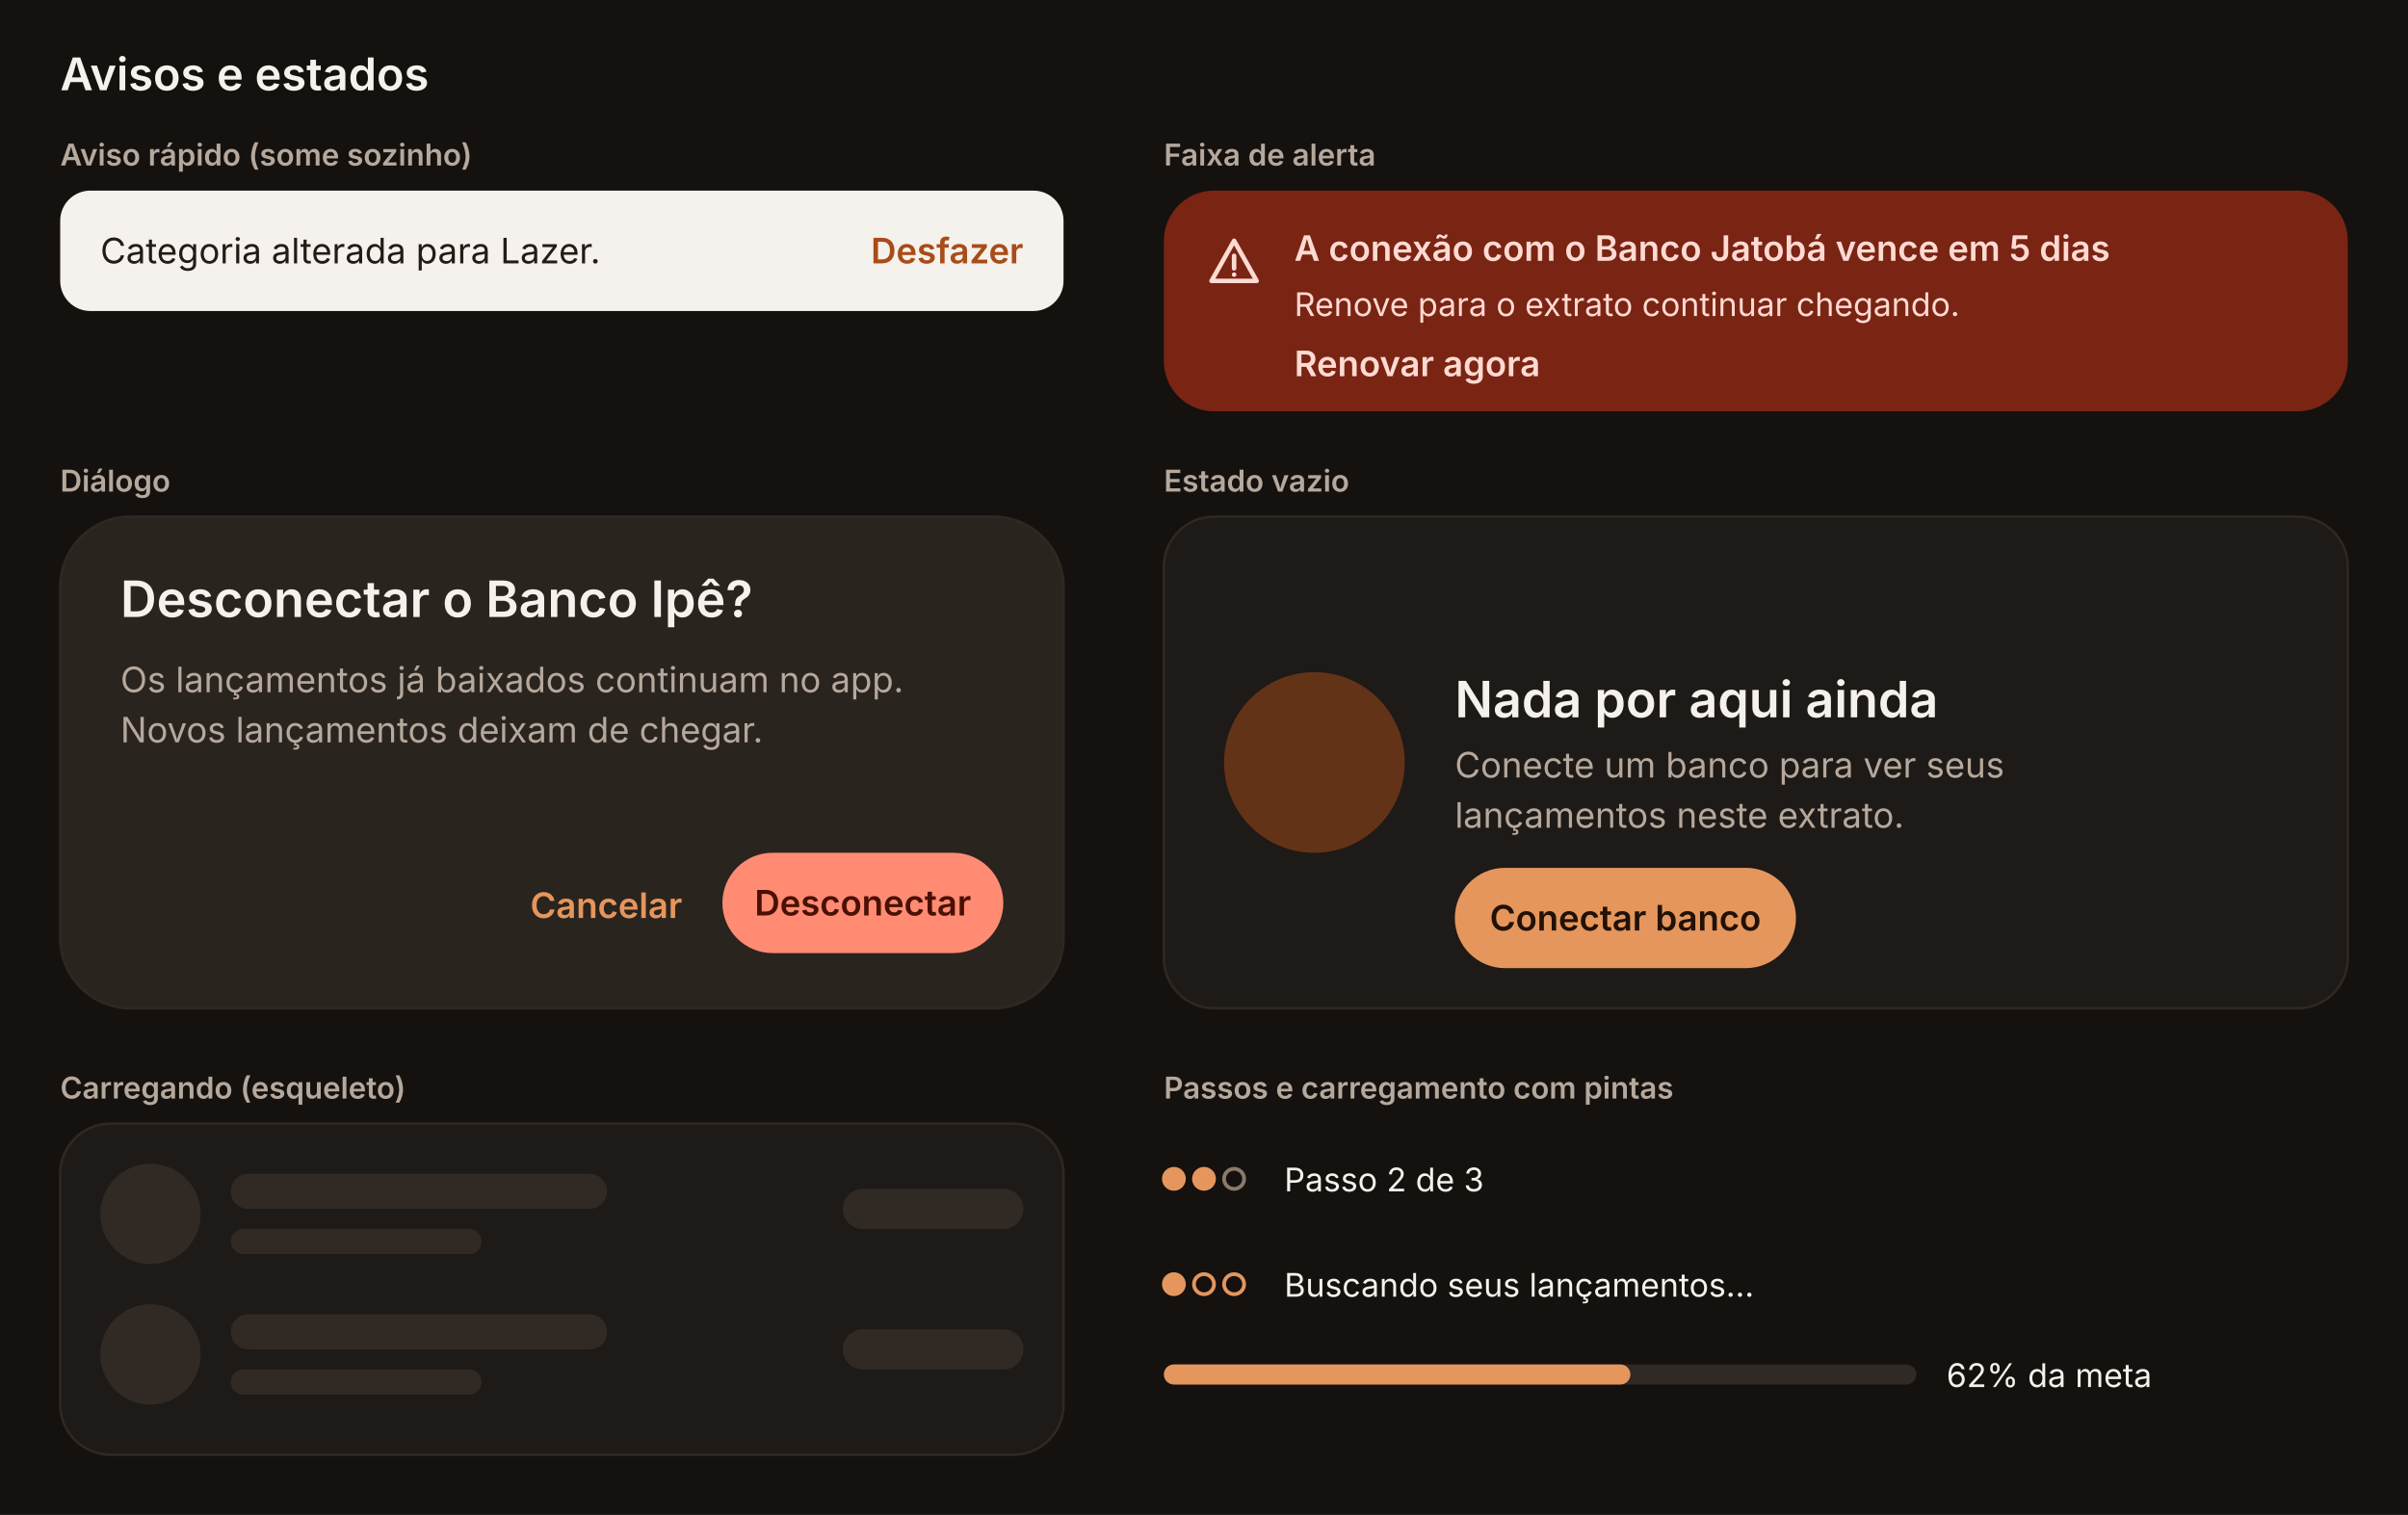
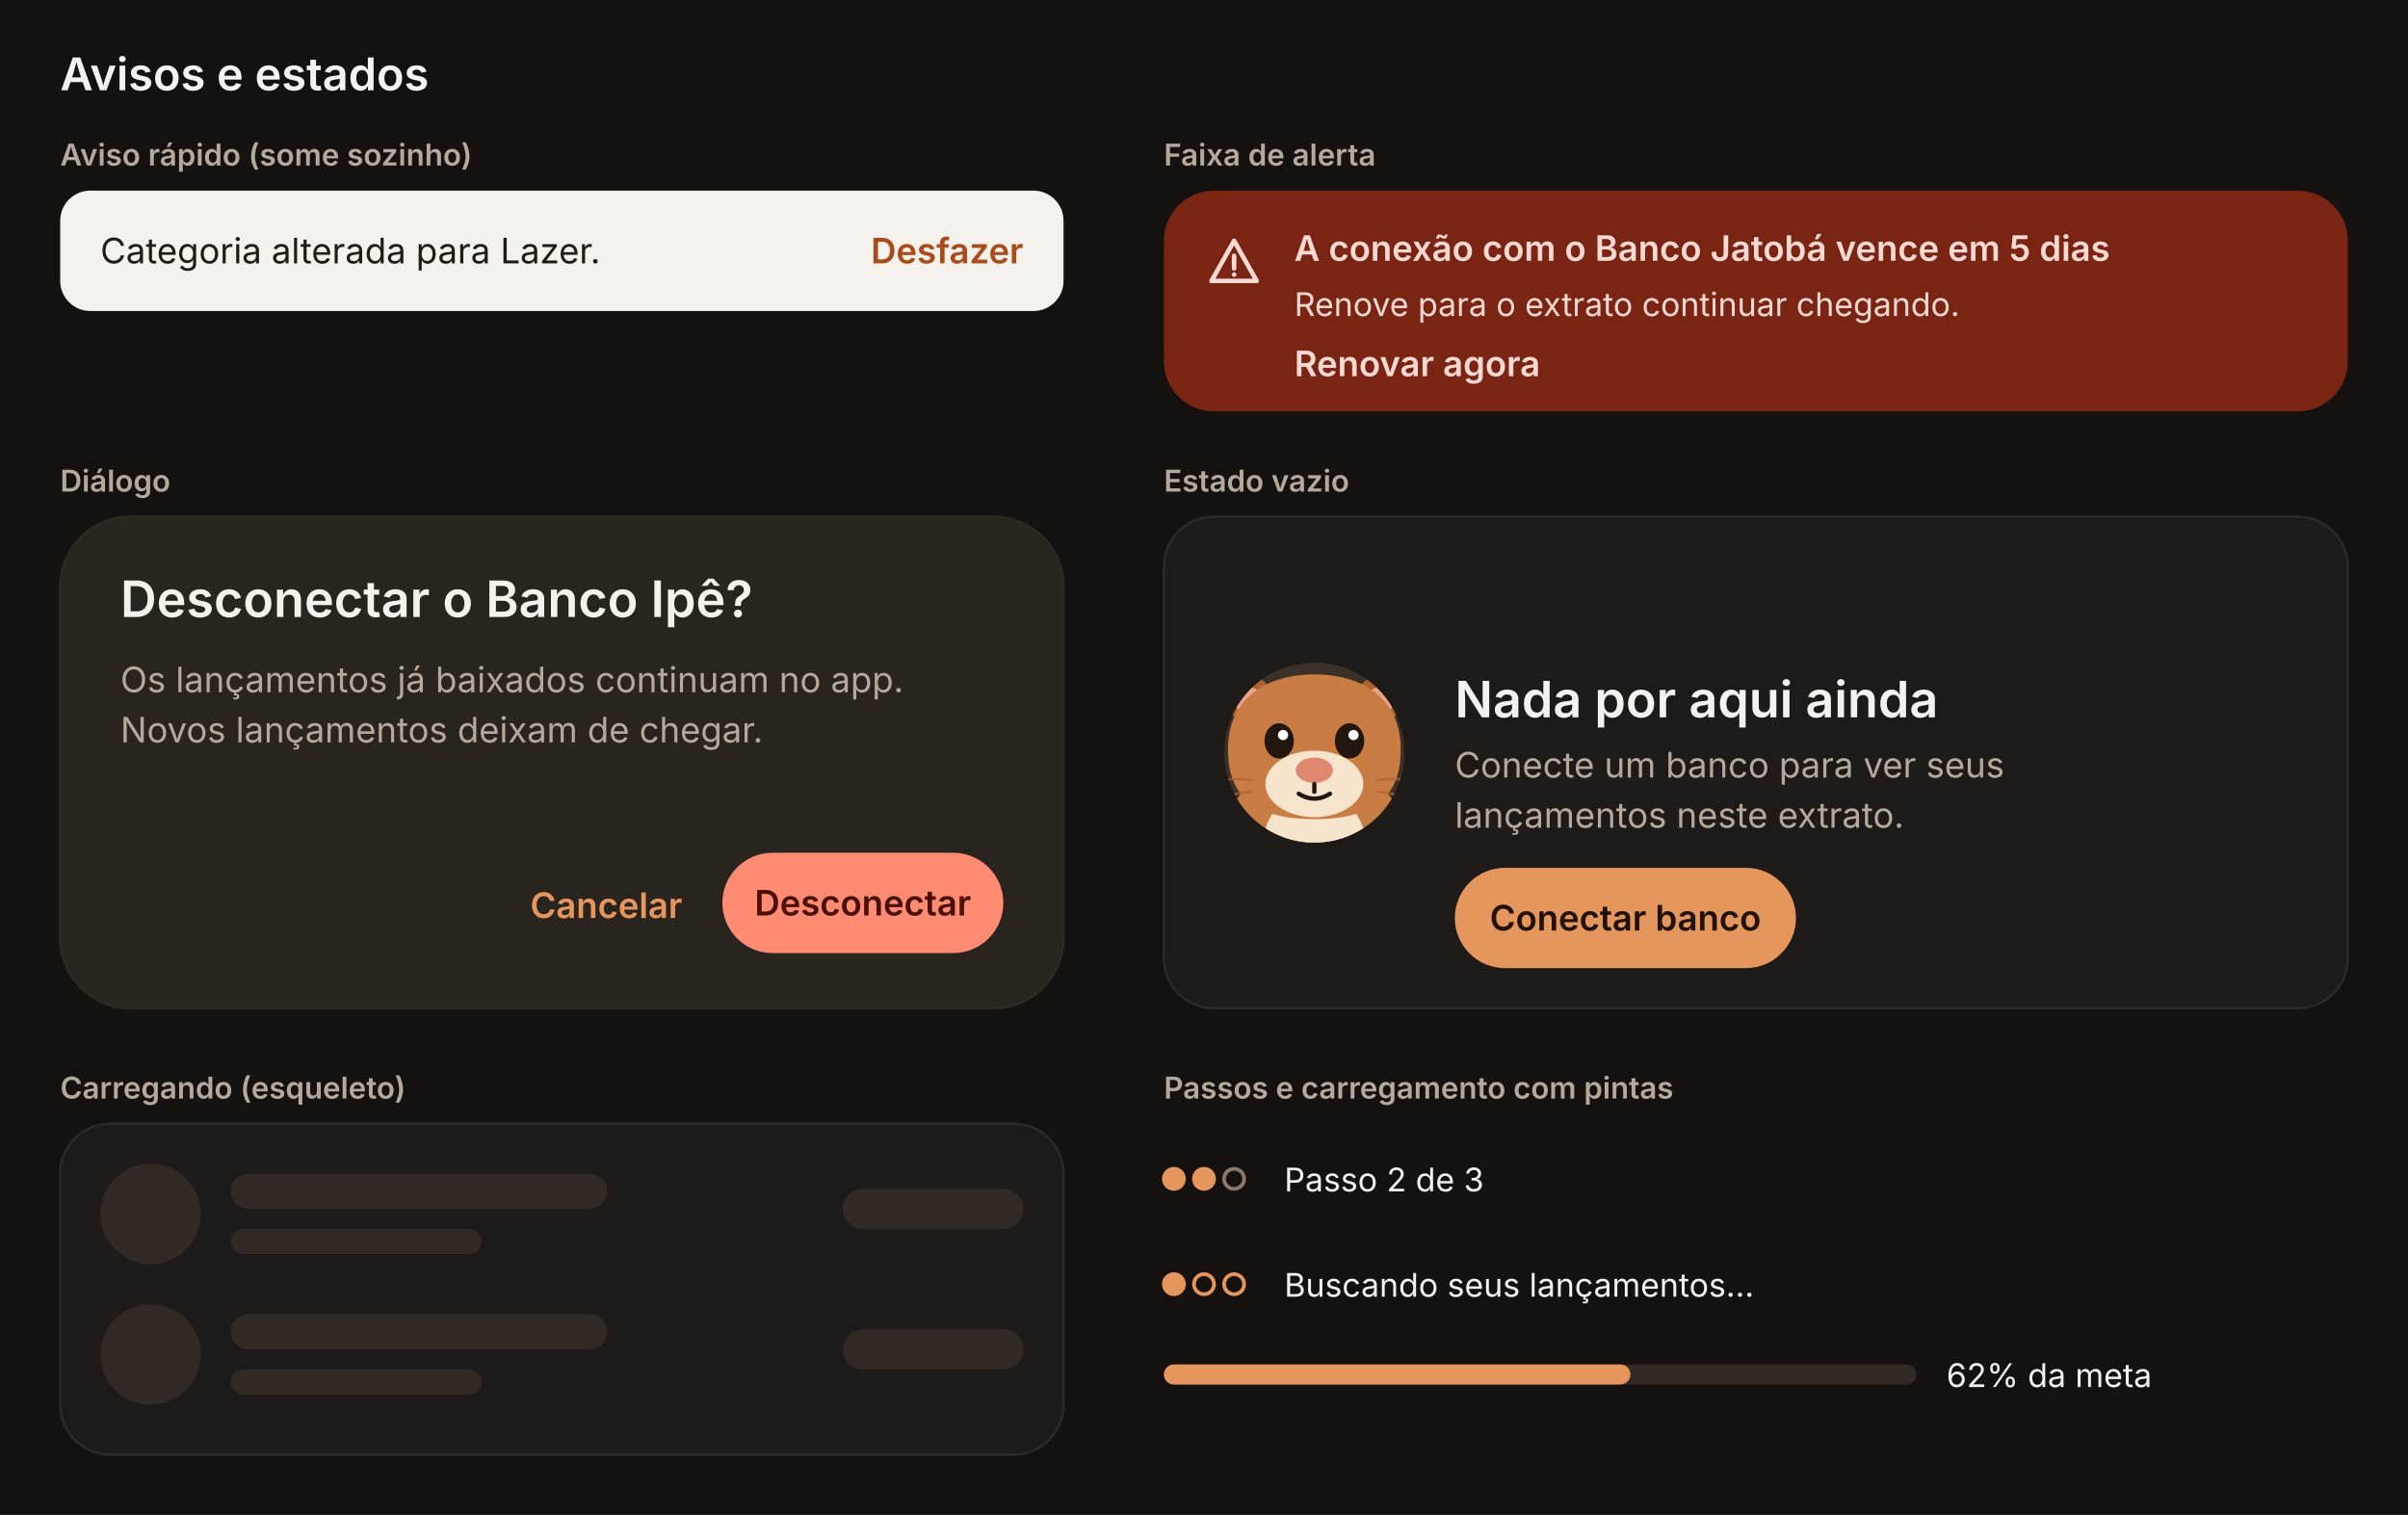
<svg xmlns="http://www.w3.org/2000/svg" viewBox="0 0 960 604" role="img" aria-labelledby="t">
  <rect width="960" height="604" fill="#14110F" />
  <text x="24" y="36" font-family="'Plus Jakarta Sans', Inter, system-ui, sans-serif" font-size="18" font-weight="600" fill="#F5F1EC" text-anchor="start">Avisos e estados</text>
  <text x="24" y="66" font-family="Inter, system-ui, -apple-system, sans-serif" font-size="12" font-weight="600" fill="#B5A89C" text-anchor="start">Aviso rápido (some sozinho)</text>
  <rect x="24" y="76" width="400" height="48" rx="12" fill="#F5F1EC" />
  <text x="40" y="105" font-family="Inter, system-ui, -apple-system, sans-serif" font-size="14" font-weight="400" fill="#231C16" text-anchor="start">Categoria alterada para Lazer.</text>
  <text x="408" y="105" font-family="Inter, system-ui, -apple-system, sans-serif" font-size="14" font-weight="600" fill="#A84C19" text-anchor="end">Desfazer</text>
  <text x="464" y="66" font-family="Inter, system-ui, -apple-system, sans-serif" font-size="12" font-weight="600" fill="#B5A89C" text-anchor="start">Faixa de alerta</text>
  <rect x="464" y="76" width="472" height="88" rx="20" fill="#7A2414" />
  <path d="M12 4 3 20h18ZM12 10v5M12 17.5h.01" transform="translate(480 92) scale(1)" fill="none" stroke="#FFDAD2" stroke-width="1.8" stroke-linecap="round" stroke-linejoin="round" />
  <text x="516" y="104" font-family="Inter, system-ui, -apple-system, sans-serif" font-size="14" font-weight="600" fill="#FFDAD2" text-anchor="start">A conexão com o Banco Jatobá vence em 5 dias</text>
  <text x="516" y="126" font-family="Inter, system-ui, -apple-system, sans-serif" font-size="13" font-weight="400" fill="#FFDAD2" text-anchor="start">Renove para o extrato continuar chegando.</text>
  <text x="516" y="150" font-family="Inter, system-ui, -apple-system, sans-serif" font-size="14" font-weight="600" fill="#FFDAD2" text-anchor="start">Renovar agora</text>
  <text x="24" y="196" font-family="Inter, system-ui, -apple-system, sans-serif" font-size="12" font-weight="600" fill="#B5A89C" text-anchor="start">Diálogo</text>
  <rect x="24" y="206" width="400" height="196" rx="28" fill="#2A241F" stroke="#2E2823" stroke-width="1" />
  <text x="48" y="246" font-family="Inter, system-ui, -apple-system, sans-serif" font-size="20" font-weight="600" fill="#F5F1EC" text-anchor="start">Desconectar o Banco Ipê?</text>
  <text x="48" y="276" font-family="Inter, system-ui, -apple-system, sans-serif" font-size="14" font-weight="400" fill="#B5A89C" text-anchor="start">Os lançamentos já baixados continuam no app.</text>
  <text x="48" y="296" font-family="Inter, system-ui, -apple-system, sans-serif" font-size="14" font-weight="400" fill="#B5A89C" text-anchor="start">Novos lançamentos deixam de chegar.</text>
  <text x="272" y="366" font-family="Inter, system-ui, -apple-system, sans-serif" font-size="14" font-weight="600" fill="#E5965C" text-anchor="end">Cancelar</text>
  <rect x="288" y="340" width="112" height="40" rx="20" fill="#FF8B73" />
  <text x="344" y="365" font-family="Inter, system-ui, -apple-system, sans-serif" font-size="14" font-weight="600" fill="#4A1004" text-anchor="middle">Desconectar</text>
  <text x="464" y="196" font-family="Inter, system-ui, -apple-system, sans-serif" font-size="12" font-weight="600" fill="#B5A89C" text-anchor="start">Estado vazio</text>
  <rect x="464" y="206" width="472" height="196" rx="20" fill="#1E1A17" stroke="#2E2823" stroke-width="1" />
-   <circle cx="524" cy="304" r="36" fill="#A84C19" opacity="0.5" />
+   <g transform="translate(524 350) scale(0.78)">
+     <clipPath id="pacClip3">
+       <circle cx="0" cy="-64" r="46" />
+     </clipPath>
+     <circle cx="0" cy="-64" r="46" fill="#3B3129" />
+     <g clip-path="url(#pacClip3)">
+       <path d="M-46 0 C-50 -36 -38 -56 0 -56 C38 -56 50 -36 46 0 Z" fill="#C97C44" />
+       <ellipse cx="0" cy="-18" rx="26" ry="26" fill="#F6E5CC" />
+       <ellipse cx="-44" cy="-34" rx="5" ry="9" transform="rotate(-14 -44 -34)" fill="#F6E5CC" opacity="0.9" />
+       <ellipse cx="-35" cy="-14" rx="4.5" ry="8" transform="rotate(-8 -35 -14)" fill="#F6E5CC" opacity="0.88" />
+       <ellipse cx="44" cy="-34" rx="5" ry="9" transform="rotate(14 44 -34)" fill="#F6E5CC" opacity="0.9" />
+       <ellipse cx="35" cy="-14" rx="4.5" ry="8" transform="rotate(8 35 -14)" fill="#F6E5CC" opacity="0.88" />
+       <g transform="translate(0 6) rotate(0 0 -70)">
+         <ellipse cx="-34" cy="-98" rx="12" ry="11" transform="rotate(-22 -34 -98)" fill="#AE632F" />
+         <ellipse cx="-34" cy="-97" rx="7" ry="6.5" transform="rotate(-22 -34 -97)" fill="#E9A48B" />
+         <ellipse cx="34" cy="-98" rx="12" ry="11" transform="rotate(22 34 -98)" fill="#AE632F" />
+         <ellipse cx="34" cy="-97" rx="7" ry="6.5" transform="rotate(22 34 -97)" fill="#E9A48B" />
+         <path d="M-44 -68 C-46 -98 -24 -110 0 -110 C24 -110 46 -98 44 -68 C43 -46 28 -36 0 -36 C-28 -36 -43 -46 -44 -68 Z" fill="#C97C44" />
+         <ellipse cx="0" cy="-54" rx="25" ry="17" fill="#F6E5CC" />
+         <ellipse cx="0" cy="-61" rx="9.5" ry="6.5" fill="#E0876F" />
+         <path d="M0 -54 V-50 M-8 -49 Q0 -44 8 -49" fill="none" stroke="#23160E" stroke-width="2.2" stroke-linecap="round" />
+         <path d="M-32 -56 Q-46 -58 -56 -53 M-32 -50 Q-46 -49 -54 -43 M32 -56 Q46 -58 56 -53 M32 -50 Q46 -49 54 -43" fill="none" stroke="#AE632F" stroke-width="1.3" stroke-linecap="round" opacity="0.7" />
+         <ellipse cx="-18" cy="-76" rx="7.5" ry="9" fill="#23160E" />
+         <circle cx="-16" cy="-79" r="2.6" fill="#FFFFFF" />
+         <ellipse cx="18" cy="-76" rx="7.5" ry="9" fill="#23160E" />
+         <circle cx="20" cy="-79" r="2.6" fill="#FFFFFF" />
+       </g>
+     </g>
+   </g>
  <text x="580" y="286" font-family="'Plus Jakarta Sans', Inter, system-ui, sans-serif" font-size="20" font-weight="600" fill="#F5F1EC" text-anchor="start">Nada por aqui ainda</text>
  <text x="580" y="310" font-family="Inter, system-ui, -apple-system, sans-serif" font-size="14" font-weight="400" fill="#B5A89C" text-anchor="start">Conecte um banco para ver seus</text>
  <text x="580" y="330" font-family="Inter, system-ui, -apple-system, sans-serif" font-size="14" font-weight="400" fill="#B5A89C" text-anchor="start">lançamentos neste extrato.</text>
  <rect x="580" y="346" width="136" height="40" rx="20" fill="#E5965C" />
  <text x="648" y="371" font-family="Inter, system-ui, -apple-system, sans-serif" font-size="14" font-weight="600" fill="#211106" text-anchor="middle">Conectar banco</text>
  <text x="24" y="438" font-family="Inter, system-ui, -apple-system, sans-serif" font-size="12" font-weight="600" fill="#B5A89C" text-anchor="start">Carregando (esqueleto)</text>
  <rect x="24" y="448" width="400" height="132" rx="20" fill="#1E1A17" stroke="#2E2823" stroke-width="1" />
  <circle cx="60" cy="484" r="20" fill="#312A24" />
  <rect x="92" y="468" width="150" height="14" rx="7" fill="#312A24" />
  <rect x="92" y="490" width="100" height="10" rx="5" fill="#312A24" />
  <rect x="336" y="474" width="72" height="16" rx="8" fill="#312A24" />
  <circle cx="60" cy="540" r="20" fill="#312A24" />
  <rect x="92" y="524" width="150" height="14" rx="7" fill="#312A24" />
  <rect x="92" y="546" width="100" height="10" rx="5" fill="#312A24" />
  <rect x="336" y="530" width="72" height="16" rx="8" fill="#312A24" />
  <text x="464" y="438" font-family="Inter, system-ui, -apple-system, sans-serif" font-size="12" font-weight="600" fill="#B5A89C" text-anchor="start">Passos e carregamento com pintas</text>
  <circle cx="468" cy="470" r="4" fill="#E5965C" stroke="#E5965C" stroke-width="1.5" />
  <circle cx="480" cy="470" r="4" fill="#E5965C" stroke="#E5965C" stroke-width="1.5" />
  <circle cx="492" cy="470" r="4" fill="none" stroke="#8A7A6C" stroke-width="1.5" />
  <text x="512" y="475" font-family="Inter, system-ui, -apple-system, sans-serif" font-size="13" font-weight="400" fill="#F5F1EC" text-anchor="start">Passo 2 de 3</text>
  <circle cx="468" cy="512" r="4" fill="#E5965C" stroke="#E5965C" stroke-width="1.5" />
  <circle cx="480" cy="512" r="4" fill="none" stroke="#E5965C" stroke-width="1.5" />
  <circle cx="492" cy="512" r="4" fill="none" stroke="#E5965C" stroke-width="1.5" />
  <text x="512" y="517" font-family="Inter, system-ui, -apple-system, sans-serif" font-size="13" font-weight="400" fill="#F5F1EC" text-anchor="start">Buscando seus lançamentos…</text>
  <rect x="464" y="544" width="300" height="8" rx="4" fill="#312A24" />
  <rect x="464" y="544" width="186" height="8" rx="4" fill="#E5965C" />
  <text x="776" y="553" font-family="Inter, system-ui, -apple-system, sans-serif" font-size="13" font-weight="400" fill="#F5F1EC" text-anchor="start">62% da meta</text>
</svg>
